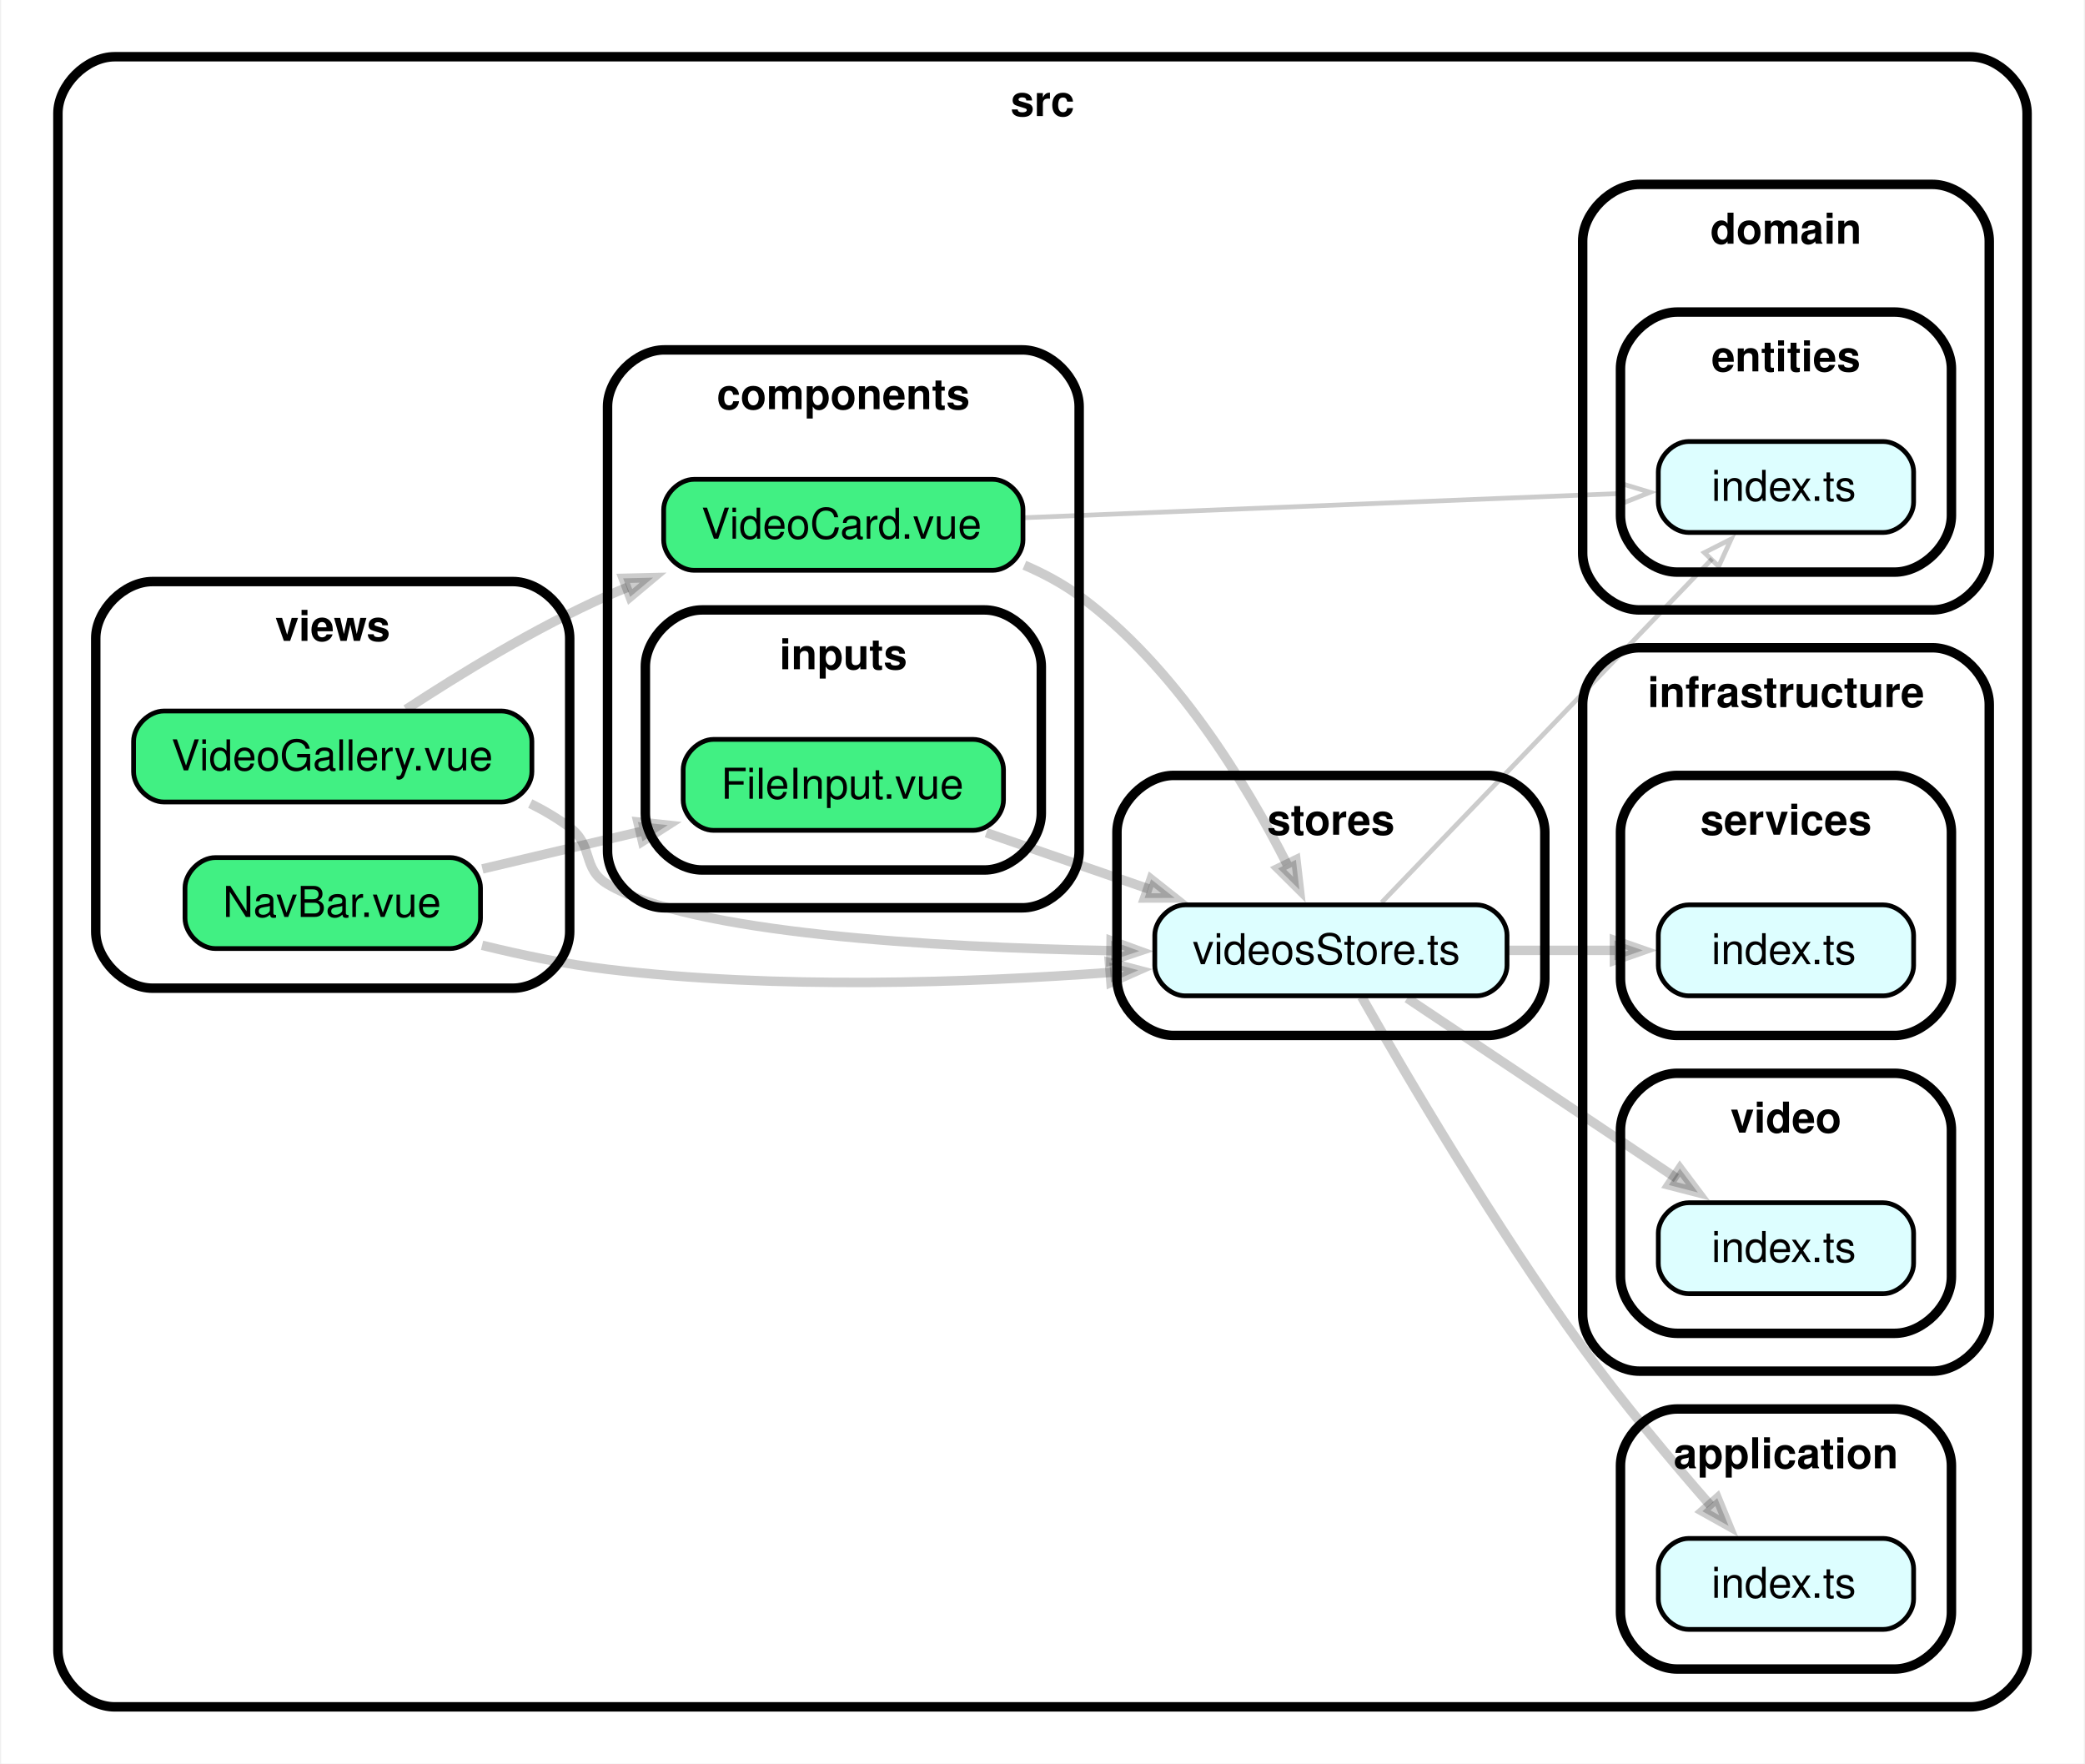
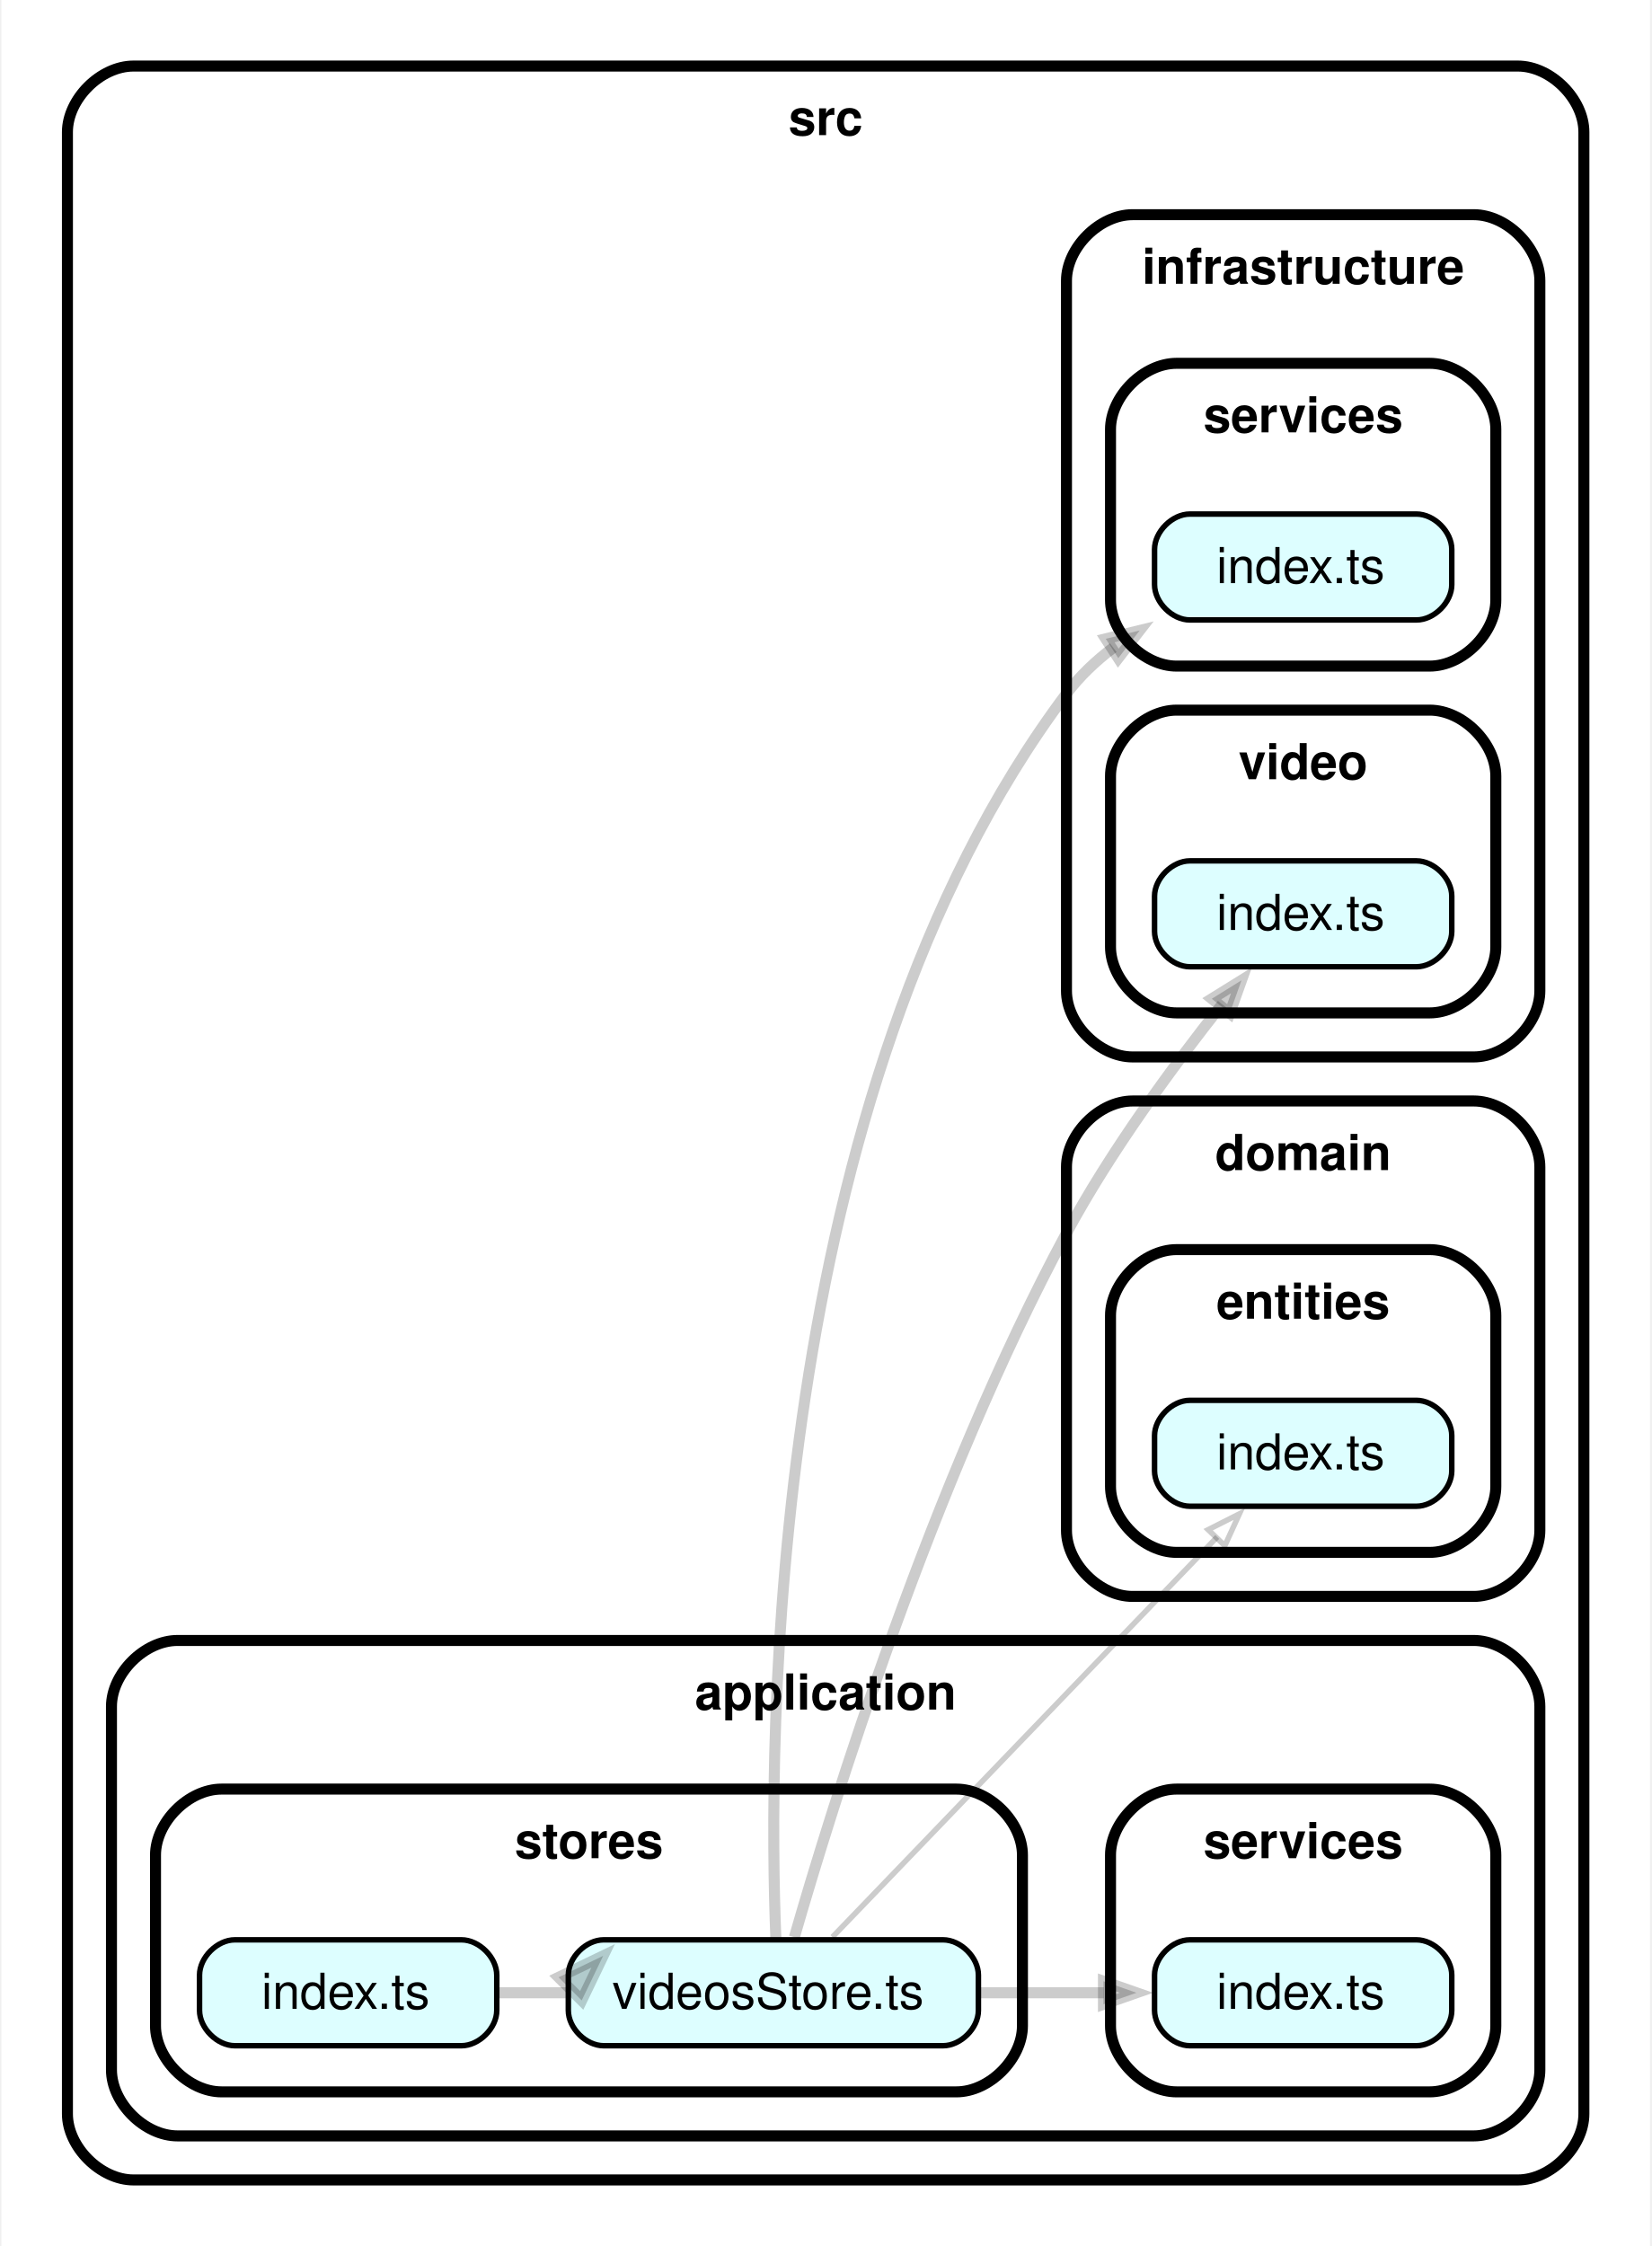
- <svg xmlns="http://www.w3.org/2000/svg" xmlns:xlink="http://www.w3.org/1999/xlink" width="441pt" height="373pt" viewBox="0.00 0.00 440.50 373.00">
-   <g id="graph0" class="graph" transform="scale(1 1) rotate(0) translate(4 369)">
-     <polygon fill="white" stroke="none" points="-4,4 -4,-369 436.5,-369 436.5,4 -4,4" />
+ <svg xmlns="http://www.w3.org/2000/svg" xmlns:xlink="http://www.w3.org/1999/xlink" width="300pt" height="408pt" viewBox="0.00 0.00 299.50 408.00">
+   <g id="graph0" class="graph" transform="scale(1 1) rotate(0) translate(4 404)">
+     <polygon fill="white" stroke="none" points="-4,4 -4,-404 295.5,-404 295.5,4 -4,4" />
    <g id="clust1" class="cluster">
-       <path fill="#ffffff" stroke="black" stroke-width="2" d="M20,-8C20,-8 412.5,-8 412.5,-8 418.5,-8 424.5,-14 424.5,-20 424.5,-20 424.5,-345 424.5,-345 424.5,-351 418.5,-357 412.5,-357 412.5,-357 20,-357 20,-357 14,-357 8,-351 8,-345 8,-345 8,-20 8,-20 8,-14 14,-8 20,-8" />
-       <text text-anchor="middle" x="216.25" y="-344.45" font-family="Helvetica,sans-Serif" font-weight="bold" font-size="9.00">src</text>
+       <path fill="#ffffff" stroke="black" stroke-width="2" d="M20,-8C20,-8 271.5,-8 271.5,-8 277.5,-8 283.5,-14 283.5,-20 283.5,-20 283.5,-380 283.5,-380 283.5,-386 277.5,-392 271.5,-392 271.5,-392 20,-392 20,-392 14,-392 8,-386 8,-380 8,-380 8,-20 8,-20 8,-14 14,-8 20,-8" />
+       <text text-anchor="middle" x="145.75" y="-379.45" font-family="Helvetica,sans-Serif" font-weight="bold" font-size="9.00">src</text>
    </g>
    <g id="clust2" class="cluster">
-       <path fill="#ffffff" stroke="black" stroke-width="2" d="M350.5,-16C350.5,-16 396.5,-16 396.5,-16 402.5,-16 408.5,-22 408.5,-28 408.5,-28 408.5,-59 408.5,-59 408.5,-65 402.5,-71 396.5,-71 396.5,-71 350.5,-71 350.5,-71 344.5,-71 338.5,-65 338.5,-59 338.5,-59 338.5,-28 338.5,-28 338.5,-22 344.5,-16 350.5,-16" />
-       <text text-anchor="middle" x="373.5" y="-58.45" font-family="Helvetica,sans-Serif" font-weight="bold" font-size="9.00">application</text>
+       <path fill="#ffffff" stroke="black" stroke-width="2" d="M28,-16C28,-16 263.5,-16 263.5,-16 269.5,-16 275.5,-22 275.5,-28 275.5,-28 275.5,-94 275.5,-94 275.5,-100 269.5,-106 263.5,-106 263.5,-106 28,-106 28,-106 22,-106 16,-100 16,-94 16,-94 16,-28 16,-28 16,-22 22,-16 28,-16" />
+       <text text-anchor="middle" x="145.75" y="-93.45" font-family="Helvetica,sans-Serif" font-weight="bold" font-size="9.00">application</text>
    </g>
    <g id="clust3" class="cluster">
-       <path fill="#ffffff" stroke="black" stroke-width="2" d="M136.25,-177C136.25,-177 212,-177 212,-177 218,-177 224,-183 224,-189 224,-189 224,-283 224,-283 224,-289 218,-295 212,-295 212,-295 136.25,-295 136.25,-295 130.25,-295 124.25,-289 124.25,-283 124.25,-283 124.25,-189 124.25,-189 124.25,-183 130.25,-177 136.25,-177" />
-       <text text-anchor="middle" x="174.12" y="-282.45" font-family="Helvetica,sans-Serif" font-weight="bold" font-size="9.00">components</text>
+       <path fill="#ffffff" stroke="black" stroke-width="2" d="M209.5,-24C209.5,-24 255.5,-24 255.5,-24 261.5,-24 267.5,-30 267.5,-36 267.5,-36 267.5,-67 267.5,-67 267.5,-73 261.5,-79 255.5,-79 255.5,-79 209.5,-79 209.5,-79 203.5,-79 197.5,-73 197.5,-67 197.5,-67 197.5,-36 197.5,-36 197.5,-30 203.5,-24 209.5,-24" />
+       <text text-anchor="middle" x="232.5" y="-66.45" font-family="Helvetica,sans-Serif" font-weight="bold" font-size="9.00">services</text>
    </g>
    <g id="clust4" class="cluster">
-       <path fill="#ffffff" stroke="black" stroke-width="2" d="M144.25,-185C144.25,-185 204,-185 204,-185 210,-185 216,-191 216,-197 216,-197 216,-228 216,-228 216,-234 210,-240 204,-240 204,-240 144.25,-240 144.25,-240 138.25,-240 132.25,-234 132.25,-228 132.25,-228 132.25,-197 132.25,-197 132.25,-191 138.25,-185 144.25,-185" />
-       <text text-anchor="middle" x="174.12" y="-227.45" font-family="Helvetica,sans-Serif" font-weight="bold" font-size="9.00">inputs</text>
+       <path fill="#ffffff" stroke="black" stroke-width="2" d="M36,-24C36,-24 169.5,-24 169.5,-24 175.5,-24 181.5,-30 181.5,-36 181.5,-36 181.5,-67 181.5,-67 181.5,-73 175.5,-79 169.5,-79 169.5,-79 36,-79 36,-79 30,-79 24,-73 24,-67 24,-67 24,-36 24,-36 24,-30 30,-24 36,-24" />
+       <text text-anchor="middle" x="102.75" y="-66.45" font-family="Helvetica,sans-Serif" font-weight="bold" font-size="9.00">stores</text>
    </g>
    <g id="clust5" class="cluster">
-       <path fill="#ffffff" stroke="black" stroke-width="2" d="M342.5,-240C342.5,-240 404.5,-240 404.5,-240 410.5,-240 416.5,-246 416.5,-252 416.5,-252 416.5,-318 416.5,-318 416.5,-324 410.5,-330 404.5,-330 404.5,-330 342.5,-330 342.5,-330 336.5,-330 330.5,-324 330.5,-318 330.5,-318 330.5,-252 330.5,-252 330.5,-246 336.5,-240 342.5,-240" />
-       <text text-anchor="middle" x="373.5" y="-317.45" font-family="Helvetica,sans-Serif" font-weight="bold" font-size="9.00">domain</text>
+       <path fill="#ffffff" stroke="black" stroke-width="2" d="M201.5,-114C201.5,-114 263.5,-114 263.5,-114 269.5,-114 275.5,-120 275.5,-126 275.5,-126 275.5,-192 275.5,-192 275.5,-198 269.5,-204 263.5,-204 263.5,-204 201.5,-204 201.5,-204 195.5,-204 189.5,-198 189.5,-192 189.5,-192 189.5,-126 189.5,-126 189.5,-120 195.5,-114 201.5,-114" />
+       <text text-anchor="middle" x="232.5" y="-191.45" font-family="Helvetica,sans-Serif" font-weight="bold" font-size="9.00">domain</text>
    </g>
    <g id="clust6" class="cluster">
-       <path fill="#ffffff" stroke="black" stroke-width="2" d="M350.5,-248C350.5,-248 396.5,-248 396.5,-248 402.5,-248 408.5,-254 408.5,-260 408.5,-260 408.5,-291 408.5,-291 408.5,-297 402.5,-303 396.5,-303 396.5,-303 350.5,-303 350.5,-303 344.5,-303 338.5,-297 338.5,-291 338.5,-291 338.5,-260 338.5,-260 338.5,-254 344.5,-248 350.5,-248" />
-       <text text-anchor="middle" x="373.5" y="-290.45" font-family="Helvetica,sans-Serif" font-weight="bold" font-size="9.00">entities</text>
+       <path fill="#ffffff" stroke="black" stroke-width="2" d="M209.5,-122C209.5,-122 255.5,-122 255.5,-122 261.5,-122 267.5,-128 267.5,-134 267.5,-134 267.5,-165 267.5,-165 267.5,-171 261.5,-177 255.5,-177 255.5,-177 209.5,-177 209.5,-177 203.5,-177 197.5,-171 197.5,-165 197.5,-165 197.5,-134 197.5,-134 197.5,-128 203.5,-122 209.5,-122" />
+       <text text-anchor="middle" x="232.5" y="-164.45" font-family="Helvetica,sans-Serif" font-weight="bold" font-size="9.00">entities</text>
    </g>
    <g id="clust7" class="cluster">
-       <path fill="#ffffff" stroke="black" stroke-width="2" d="M342.5,-79C342.5,-79 404.5,-79 404.5,-79 410.5,-79 416.5,-85 416.5,-91 416.5,-91 416.5,-220 416.5,-220 416.5,-226 410.5,-232 404.5,-232 404.5,-232 342.5,-232 342.5,-232 336.5,-232 330.5,-226 330.5,-220 330.5,-220 330.5,-91 330.5,-91 330.5,-85 336.5,-79 342.5,-79" />
-       <text text-anchor="middle" x="373.5" y="-219.45" font-family="Helvetica,sans-Serif" font-weight="bold" font-size="9.00">infrastructure</text>
+       <path fill="#ffffff" stroke="black" stroke-width="2" d="M201.5,-212C201.5,-212 263.5,-212 263.5,-212 269.5,-212 275.5,-218 275.5,-224 275.5,-224 275.5,-353 275.5,-353 275.5,-359 269.5,-365 263.5,-365 263.5,-365 201.5,-365 201.5,-365 195.5,-365 189.5,-359 189.5,-353 189.5,-353 189.5,-224 189.5,-224 189.5,-218 195.5,-212 201.5,-212" />
+       <text text-anchor="middle" x="232.5" y="-352.45" font-family="Helvetica,sans-Serif" font-weight="bold" font-size="9.00">infrastructure</text>
    </g>
    <g id="clust8" class="cluster">
-       <path fill="#ffffff" stroke="black" stroke-width="2" d="M350.5,-150C350.5,-150 396.5,-150 396.5,-150 402.5,-150 408.5,-156 408.5,-162 408.5,-162 408.5,-193 408.5,-193 408.5,-199 402.5,-205 396.5,-205 396.5,-205 350.5,-205 350.5,-205 344.5,-205 338.5,-199 338.5,-193 338.5,-193 338.5,-162 338.5,-162 338.5,-156 344.5,-150 350.5,-150" />
-       <text text-anchor="middle" x="373.5" y="-192.45" font-family="Helvetica,sans-Serif" font-weight="bold" font-size="9.00">services</text>
+       <path fill="#ffffff" stroke="black" stroke-width="2" d="M209.5,-283C209.5,-283 255.5,-283 255.5,-283 261.5,-283 267.5,-289 267.5,-295 267.5,-295 267.5,-326 267.5,-326 267.5,-332 261.5,-338 255.5,-338 255.5,-338 209.5,-338 209.5,-338 203.5,-338 197.5,-332 197.5,-326 197.5,-326 197.5,-295 197.5,-295 197.5,-289 203.5,-283 209.5,-283" />
+       <text text-anchor="middle" x="232.5" y="-325.45" font-family="Helvetica,sans-Serif" font-weight="bold" font-size="9.00">services</text>
    </g>
    <g id="clust9" class="cluster">
-       <path fill="#ffffff" stroke="black" stroke-width="2" d="M350.5,-87C350.5,-87 396.5,-87 396.5,-87 402.5,-87 408.5,-93 408.5,-99 408.5,-99 408.5,-130 408.5,-130 408.5,-136 402.5,-142 396.5,-142 396.5,-142 350.5,-142 350.5,-142 344.5,-142 338.5,-136 338.5,-130 338.5,-130 338.5,-99 338.5,-99 338.5,-93 344.5,-87 350.5,-87" />
-       <text text-anchor="middle" x="373.5" y="-129.45" font-family="Helvetica,sans-Serif" font-weight="bold" font-size="9.00">video</text>
-     </g>
-     <g id="clust10" class="cluster">
-       <path fill="#ffffff" stroke="black" stroke-width="2" d="M244,-150C244,-150 310.5,-150 310.5,-150 316.5,-150 322.5,-156 322.5,-162 322.5,-162 322.5,-193 322.5,-193 322.5,-199 316.5,-205 310.5,-205 310.5,-205 244,-205 244,-205 238,-205 232,-199 232,-193 232,-193 232,-162 232,-162 232,-156 238,-150 244,-150" />
-       <text text-anchor="middle" x="277.25" y="-192.45" font-family="Helvetica,sans-Serif" font-weight="bold" font-size="9.00">stores</text>
-     </g>
-     <g id="clust11" class="cluster">
-       <path fill="#ffffff" stroke="black" stroke-width="2" d="M28,-160C28,-160 104.25,-160 104.25,-160 110.25,-160 116.25,-166 116.25,-172 116.25,-172 116.25,-234 116.25,-234 116.25,-240 110.25,-246 104.25,-246 104.25,-246 28,-246 28,-246 22,-246 16,-240 16,-234 16,-234 16,-172 16,-172 16,-166 22,-160 28,-160" />
-       <text text-anchor="middle" x="66.12" y="-233.45" font-family="Helvetica,sans-Serif" font-weight="bold" font-size="9.00">views</text>
+       <path fill="#ffffff" stroke="black" stroke-width="2" d="M209.5,-220C209.5,-220 255.5,-220 255.5,-220 261.5,-220 267.5,-226 267.5,-232 267.5,-232 267.5,-263 267.5,-263 267.5,-269 261.5,-275 255.5,-275 255.5,-275 209.5,-275 209.5,-275 203.5,-275 197.5,-269 197.5,-263 197.5,-263 197.5,-232 197.5,-232 197.5,-226 203.5,-220 209.5,-220" />
+       <text text-anchor="middle" x="232.5" y="-262.45" font-family="Helvetica,sans-Serif" font-weight="bold" font-size="9.00">video</text>
    </g>
    <g id="node1" class="node">
      <g id="a_node1">
-         <a xlink:href="src/application/index.ts" xlink:title="index.ts">
-           <path fill="#ddfeff" stroke="black" d="M394.08,-43.62C394.08,-43.62 352.92,-43.62 352.92,-43.62 349.71,-43.62 346.5,-40.42 346.5,-37.21 346.5,-37.21 346.5,-30.79 346.5,-30.79 346.5,-27.58 349.71,-24.38 352.92,-24.38 352.92,-24.38 394.08,-24.38 394.08,-24.38 397.29,-24.38 400.5,-27.58 400.5,-30.79 400.5,-30.79 400.5,-37.21 400.5,-37.21 400.5,-40.42 397.29,-43.62 394.08,-43.62" />
-           <text text-anchor="start" x="357.75" y="-31.07" font-family="Helvetica,sans-Serif" font-size="9.00">index.ts</text>
+         <a xlink:href="src/application/services/index.ts" xlink:title="index.ts">
+           <path fill="#ddfeff" stroke="black" d="M253.08,-51.62C253.08,-51.62 211.92,-51.62 211.92,-51.62 208.71,-51.62 205.5,-48.42 205.5,-45.21 205.5,-45.21 205.5,-38.79 205.5,-38.79 205.5,-35.58 208.71,-32.38 211.92,-32.38 211.92,-32.38 253.08,-32.38 253.08,-32.38 256.29,-32.38 259.5,-35.58 259.5,-38.79 259.5,-38.79 259.5,-45.21 259.5,-45.21 259.5,-48.42 256.29,-51.62 253.08,-51.62" />
+           <text text-anchor="start" x="216.75" y="-39.08" font-family="Helvetica,sans-Serif" font-size="9.00">index.ts</text>
        </a>
      </g>
    </g>
    <g id="node2" class="node">
      <g id="a_node2">
-         <a xlink:href="src/components/VideoCard.vue" xlink:title="VideoCard.vue">
-           <path fill="#41f083" stroke="black" d="M205.71,-267.62C205.71,-267.62 142.54,-267.62 142.54,-267.62 139.33,-267.62 136.12,-264.42 136.12,-261.21 136.12,-261.21 136.12,-254.79 136.12,-254.79 136.12,-251.58 139.33,-248.38 142.54,-248.38 142.54,-248.38 205.71,-248.38 205.71,-248.38 208.92,-248.38 212.12,-251.58 212.12,-254.79 212.12,-254.79 212.12,-261.21 212.12,-261.21 212.12,-264.42 208.92,-267.62 205.71,-267.62" />
-           <text text-anchor="start" x="144.12" y="-255.07" font-family="Helvetica,sans-Serif" font-size="9.00">VideoCard.vue</text>
+         <a xlink:href="src/application/stores/index.ts" xlink:title="index.ts">
+           <path fill="#ddfeff" stroke="black" d="M79.58,-51.62C79.58,-51.62 38.42,-51.62 38.42,-51.62 35.21,-51.62 32,-48.42 32,-45.21 32,-45.21 32,-38.79 32,-38.79 32,-35.58 35.21,-32.38 38.42,-32.38 38.42,-32.38 79.58,-32.38 79.58,-32.38 82.79,-32.38 86,-35.58 86,-38.79 86,-38.79 86,-45.21 86,-45.21 86,-48.42 82.79,-51.62 79.58,-51.62" />
+           <text text-anchor="start" x="43.25" y="-39.08" font-family="Helvetica,sans-Serif" font-size="9.00">index.ts</text>
        </a>
      </g>
    </g>
    <g id="node3" class="node">
      <g id="a_node3">
-         <a xlink:href="src/stores/videosStore.ts" xlink:title="videosStore.ts">
-           <path fill="#ddfeff" stroke="black" d="M308.08,-177.62C308.08,-177.62 246.42,-177.62 246.42,-177.62 243.21,-177.62 240,-174.42 240,-171.21 240,-171.21 240,-164.79 240,-164.79 240,-161.58 243.21,-158.38 246.42,-158.38 246.42,-158.38 308.08,-158.38 308.08,-158.38 311.29,-158.38 314.5,-161.58 314.5,-164.79 314.5,-164.79 314.5,-171.21 314.5,-171.21 314.5,-174.42 311.29,-177.62 308.08,-177.62" />
-           <text text-anchor="start" x="248" y="-165.07" font-family="Helvetica,sans-Serif" font-size="9.00">videosStore.ts</text>
+         <a xlink:href="src/application/stores/videosStore.ts" xlink:title="videosStore.ts">
+           <path fill="#ddfeff" stroke="black" d="M167.08,-51.62C167.08,-51.62 105.42,-51.62 105.42,-51.62 102.21,-51.62 99,-48.42 99,-45.21 99,-45.21 99,-38.79 99,-38.79 99,-35.58 102.21,-32.38 105.42,-32.38 105.42,-32.38 167.08,-32.38 167.08,-32.38 170.29,-32.38 173.5,-35.58 173.5,-38.79 173.5,-38.79 173.5,-45.21 173.5,-45.21 173.5,-48.42 170.29,-51.62 167.08,-51.62" />
+           <text text-anchor="start" x="107" y="-39.08" font-family="Helvetica,sans-Serif" font-size="9.00">videosStore.ts</text>
        </a>
      </g>
    </g>
    <g id="edge1" class="edge">
-       <path fill="none" stroke="#000000" stroke-width="2" stroke-opacity="0.2" d="M212.42,-249.46C216.53,-247.69 220.49,-245.56 224,-243 244.2,-228.27 259.33,-203.27 267.97,-186.21" />
-       <polygon fill="#000000" fill-opacity="0.2" stroke="#000000" stroke-width="2" stroke-opacity="0.2" points="269.85,-187.15 270.58,-180.84 266.07,-185.32 269.85,-187.15" />
+       <path fill="none" stroke="#000000" stroke-width="2" stroke-opacity="0.2" d="M86.32,-42C90.3,-42 94.47,-42 98.63,-42" />
+       <polygon fill="#000000" fill-opacity="0.2" stroke="#000000" stroke-width="2" stroke-opacity="0.2" points="101.43,-40.61 105.33,-48.71 97.23,-44.81 101.43,-40.61" />
+     </g>
+     <g id="edge2" class="edge">
+       <path fill="none" stroke="#000000" stroke-width="2" stroke-opacity="0.2" d="M173.96,-42C181.3,-42 189,-42 196.29,-42" />
+       <polygon fill="#000000" fill-opacity="0.2" stroke="#000000" stroke-width="2" stroke-opacity="0.2" points="196.22,-44.1 202.22,-42 196.22,-39.9 196.22,-44.1" />
    </g>
    <g id="node4" class="node">
      <g id="a_node4">
        <a xlink:href="src/domain/entities/index.ts" xlink:title="index.ts">
-           <path fill="#ddfeff" stroke="black" d="M394.08,-275.62C394.08,-275.62 352.92,-275.62 352.92,-275.62 349.71,-275.62 346.5,-272.42 346.5,-269.21 346.5,-269.21 346.5,-262.79 346.5,-262.79 346.5,-259.58 349.71,-256.38 352.92,-256.38 352.92,-256.38 394.08,-256.38 394.08,-256.38 397.29,-256.38 400.5,-259.58 400.5,-262.79 400.5,-262.79 400.5,-269.21 400.5,-269.21 400.5,-272.42 397.29,-275.62 394.08,-275.62" />
-           <text text-anchor="start" x="357.75" y="-263.07" font-family="Helvetica,sans-Serif" font-size="9.00">index.ts</text>
-         </a>
-       </g>
-     </g>
-     <g id="edge2" class="edge">
-       <path fill="none" stroke="#000000" stroke-opacity="0.2" d="M212.25,-259.5C248.74,-260.98 303.92,-263.22 339.08,-264.65" />
-       <polygon fill="none" stroke="#000000" stroke-opacity="0.2" points="338.67,-266.73 344.75,-264.88 338.84,-262.53 338.67,-266.73" />
-     </g>
-     <g id="edge4" class="edge">
-       <path fill="none" stroke="#000000" stroke-width="2" stroke-opacity="0.2" d="M283.77,-158.14C292.87,-142.13 311.84,-109.72 330.5,-84 338.88,-72.45 349.18,-60.16 357.48,-50.66" />
-       <polygon fill="#000000" fill-opacity="0.2" stroke="#000000" stroke-width="2" stroke-opacity="0.2" points="358.96,-52.15 361.37,-46.27 355.82,-49.37 358.96,-52.15" />
-     </g>
-     <g id="edge5" class="edge">
-       <path fill="none" stroke="#000000" stroke-opacity="0.2" d="M287.98,-178.12C304.58,-195.37 338.44,-230.58 357.88,-250.8" />
-       <polygon fill="none" stroke="#000000" stroke-opacity="0.2" points="356.24,-252.12 361.91,-254.99 359.27,-249.21 356.24,-252.12" />
-     </g>
-     <g id="node6" class="node">
-       <g id="a_node6">
-         <a xlink:href="src/infrastructure/services/index.ts" xlink:title="index.ts">
-           <path fill="#ddfeff" stroke="black" d="M394.08,-177.62C394.08,-177.62 352.92,-177.62 352.92,-177.62 349.71,-177.62 346.5,-174.42 346.5,-171.21 346.5,-171.21 346.5,-164.79 346.5,-164.79 346.5,-161.58 349.71,-158.38 352.92,-158.38 352.92,-158.38 394.08,-158.38 394.08,-158.38 397.29,-158.38 400.5,-161.58 400.5,-164.79 400.5,-164.79 400.5,-171.21 400.5,-171.21 400.5,-174.42 397.29,-177.62 394.08,-177.62" />
-           <text text-anchor="start" x="357.75" y="-165.07" font-family="Helvetica,sans-Serif" font-size="9.00">index.ts</text>
-         </a>
-       </g>
-     </g>
-     <g id="edge6" class="edge">
-       <path fill="none" stroke="#000000" stroke-width="2" stroke-opacity="0.2" d="M314.96,-168C322.3,-168 330,-168 337.29,-168" />
-       <polygon fill="#000000" fill-opacity="0.2" stroke="#000000" stroke-width="2" stroke-opacity="0.2" points="337.22,-170.1 343.22,-168 337.22,-165.9 337.22,-170.1" />
-     </g>
-     <g id="node7" class="node">
-       <g id="a_node7">
-         <a xlink:href="src/infrastructure/video/index.ts" xlink:title="index.ts">
-           <path fill="#ddfeff" stroke="black" d="M394.08,-114.62C394.08,-114.62 352.92,-114.62 352.92,-114.62 349.71,-114.62 346.5,-111.42 346.5,-108.21 346.5,-108.21 346.5,-101.79 346.5,-101.79 346.5,-98.58 349.71,-95.38 352.92,-95.38 352.92,-95.38 394.08,-95.38 394.08,-95.38 397.29,-95.38 400.5,-98.58 400.5,-101.79 400.5,-101.79 400.5,-108.21 400.5,-108.21 400.5,-111.42 397.29,-114.62 394.08,-114.62" />
-           <text text-anchor="start" x="357.75" y="-102.08" font-family="Helvetica,sans-Serif" font-size="9.00">index.ts</text>
-         </a>
-       </g>
-     </g>
-     <g id="edge7" class="edge">
-       <path fill="none" stroke="#000000" stroke-width="2" stroke-opacity="0.2" d="M293.39,-157.88C308.78,-147.59 332.79,-131.54 350.32,-119.83" />
-       <polygon fill="#000000" fill-opacity="0.2" stroke="#000000" stroke-width="2" stroke-opacity="0.2" points="351.06,-121.86 354.88,-116.78 348.72,-118.37 351.06,-121.86" />
-     </g>
-     <g id="node5" class="node">
-       <g id="a_node5">
-         <a xlink:href="src/components/inputs/FileInput.vue" xlink:title="FileInput.vue">
-           <path fill="#41f083" stroke="black" d="M201.58,-212.62C201.58,-212.62 146.67,-212.62 146.67,-212.62 143.46,-212.62 140.25,-209.42 140.25,-206.21 140.25,-206.21 140.25,-199.79 140.25,-199.79 140.25,-196.58 143.46,-193.38 146.67,-193.38 146.67,-193.38 201.58,-193.38 201.58,-193.38 204.79,-193.38 208,-196.58 208,-199.79 208,-199.79 208,-206.21 208,-206.21 208,-209.42 204.79,-212.62 201.58,-212.62" />
-           <text text-anchor="start" x="148.25" y="-200.07" font-family="Helvetica,sans-Serif" font-size="9.00">FileInput.vue</text>
+           <path fill="#ddfeff" stroke="black" d="M253.08,-149.62C253.08,-149.62 211.92,-149.62 211.92,-149.62 208.71,-149.62 205.5,-146.42 205.5,-143.21 205.5,-143.21 205.5,-136.79 205.5,-136.79 205.5,-133.58 208.71,-130.38 211.92,-130.38 211.92,-130.38 253.08,-130.38 253.08,-130.38 256.29,-130.38 259.5,-133.58 259.5,-136.79 259.5,-136.79 259.5,-143.21 259.5,-143.21 259.5,-146.42 256.29,-149.62 253.08,-149.62" />
+           <text text-anchor="start" x="216.75" y="-137.07" font-family="Helvetica,sans-Serif" font-size="9.00">index.ts</text>
        </a>
      </g>
    </g>
    <g id="edge3" class="edge">
-       <path fill="none" stroke="#000000" stroke-width="2" stroke-opacity="0.2" d="M204.37,-192.88C215.07,-189.18 227.31,-184.94 238.63,-181.02" />
-       <polygon fill="#000000" fill-opacity="0.2" stroke="#000000" stroke-width="2" stroke-opacity="0.2" points="239.22,-183.04 244.21,-179.09 237.85,-179.07 239.22,-183.04" />
+       <path fill="none" stroke="#000000" stroke-opacity="0.2" d="M146.98,-52.12C163.58,-69.37 197.44,-104.58 216.88,-124.8" />
+       <polygon fill="none" stroke="#000000" stroke-opacity="0.2" points="215.24,-126.12 220.91,-128.99 218.27,-123.21 215.24,-126.12" />
    </g>
-     <g id="node8" class="node">
-       <g id="a_node8">
-         <a xlink:href="src/views/NavBar.vue" xlink:title="NavBar.vue">
-           <path fill="#41f083" stroke="black" d="M90.96,-187.62C90.96,-187.62 41.29,-187.62 41.29,-187.62 38.08,-187.62 34.88,-184.42 34.88,-181.21 34.88,-181.21 34.88,-174.79 34.88,-174.79 34.88,-171.58 38.08,-168.38 41.29,-168.38 41.29,-168.38 90.96,-168.38 90.96,-168.38 94.17,-168.38 97.38,-171.58 97.38,-174.79 97.38,-174.79 97.38,-181.21 97.38,-181.21 97.38,-184.42 94.17,-187.62 90.96,-187.62" />
-           <text text-anchor="start" x="42.88" y="-175.07" font-family="Helvetica,sans-Serif" font-size="9.00">NavBar.vue</text>
+     <g id="node5" class="node">
+       <g id="a_node5">
+         <a xlink:href="src/infrastructure/services/index.ts" xlink:title="index.ts">
+           <path fill="#ddfeff" stroke="black" d="M253.08,-310.62C253.08,-310.62 211.92,-310.62 211.92,-310.62 208.71,-310.62 205.5,-307.42 205.5,-304.21 205.5,-304.21 205.5,-297.79 205.5,-297.79 205.5,-294.58 208.71,-291.38 211.92,-291.38 211.92,-291.38 253.08,-291.38 253.08,-291.38 256.29,-291.38 259.5,-294.58 259.5,-297.79 259.5,-297.79 259.5,-304.21 259.5,-304.21 259.5,-307.42 256.29,-310.62 253.08,-310.62" />
+           <text text-anchor="start" x="216.75" y="-298.07" font-family="Helvetica,sans-Serif" font-size="9.00">index.ts</text>
        </a>
      </g>
    </g>
-     <g id="edge9" class="edge">
-       <path fill="none" stroke="#000000" stroke-width="2" stroke-opacity="0.2" d="M97.71,-169.07C106.22,-166.98 115.53,-165.05 124.25,-164 159.91,-159.69 200.6,-161.1 230.91,-163.35" />
-       <polygon fill="#000000" fill-opacity="0.2" stroke="#000000" stroke-width="2" stroke-opacity="0.2" points="230.4,-165.42 236.54,-163.8 230.73,-161.23 230.4,-165.42" />
+     <g id="edge4" class="edge">
+       <path fill="none" stroke="#000000" stroke-width="2" stroke-opacity="0.2" d="M136.71,-51.69C135.3,-86.24 134.84,-205.17 189.5,-278 191.87,-281.15 194.8,-283.93 198,-286.35" />
+       <polygon fill="#000000" fill-opacity="0.2" stroke="#000000" stroke-width="2" stroke-opacity="0.2" points="196.63,-287.96 202.8,-289.47 198.91,-284.44 196.63,-287.96" />
    </g>
-     <g id="edge8" class="edge">
-       <path fill="none" stroke="#000000" stroke-width="2" stroke-opacity="0.2" d="M97.78,-185.23C108.21,-187.69 120.04,-190.48 131.19,-193.11" />
-       <polygon fill="#000000" fill-opacity="0.2" stroke="#000000" stroke-width="2" stroke-opacity="0.2" points="130.67,-195.15 136.99,-194.48 131.64,-191.06 130.67,-195.15" />
-     </g>
-     <g id="node9" class="node">
-       <g id="a_node9">
-         <a xlink:href="src/views/VideoGallery.vue" xlink:title="VideoGallery.vue">
-           <path fill="#41f083" stroke="black" d="M101.83,-218.62C101.83,-218.62 30.42,-218.62 30.42,-218.62 27.21,-218.62 24,-215.42 24,-212.21 24,-212.21 24,-205.79 24,-205.79 24,-202.58 27.21,-199.38 30.42,-199.38 30.42,-199.38 101.83,-199.38 101.83,-199.38 105.04,-199.38 108.25,-202.58 108.25,-205.79 108.25,-205.79 108.25,-212.21 108.25,-212.21 108.25,-215.42 105.04,-218.62 101.83,-218.62" />
-           <text text-anchor="start" x="32" y="-206.07" font-family="Helvetica,sans-Serif" font-size="9.00">VideoGallery.vue</text>
+     <g id="node6" class="node">
+       <g id="a_node6">
+         <a xlink:href="src/infrastructure/video/index.ts" xlink:title="index.ts">
+           <path fill="#ddfeff" stroke="black" d="M253.08,-247.62C253.08,-247.62 211.92,-247.62 211.92,-247.62 208.71,-247.62 205.5,-244.42 205.5,-241.21 205.5,-241.21 205.5,-234.79 205.5,-234.79 205.5,-231.58 208.71,-228.38 211.92,-228.38 211.92,-228.38 253.08,-228.38 253.08,-228.38 256.29,-228.38 259.5,-231.58 259.5,-234.79 259.5,-234.79 259.5,-241.21 259.5,-241.21 259.5,-244.42 256.29,-247.62 253.08,-247.62" />
+           <text text-anchor="start" x="216.75" y="-235.07" font-family="Helvetica,sans-Serif" font-size="9.00">index.ts</text>
        </a>
      </g>
    </g>
-     <g id="edge10" class="edge">
-       <path fill="none" stroke="#000000" stroke-width="2" stroke-opacity="0.2" d="M81.64,-218.96C92.88,-226.35 109.06,-236.26 124.25,-243 125.62,-243.61 127.02,-244.2 128.44,-244.77" />
-       <polygon fill="#000000" fill-opacity="0.2" stroke="#000000" stroke-width="2" stroke-opacity="0.2" points="127.55,-246.68 133.9,-246.83 129.03,-242.75 127.55,-246.68" />
-     </g>
-     <g id="edge11" class="edge">
-       <path fill="none" stroke="#000000" stroke-width="2" stroke-opacity="0.2" d="M107.9,-199.05C110.85,-197.59 113.67,-195.92 116.25,-194 121.39,-190.17 118.74,-185.28 124.25,-182 141.69,-171.61 192.7,-168.64 230.85,-167.93" />
-       <polygon fill="#000000" fill-opacity="0.2" stroke="#000000" stroke-width="2" stroke-opacity="0.2" points="230.76,-170.03 236.73,-167.85 230.7,-165.84 230.76,-170.03" />
+     <g id="edge5" class="edge">
+       <path fill="none" stroke="#000000" stroke-width="2" stroke-opacity="0.2" d="M140.07,-52.1C146.79,-75.45 165.07,-134.67 189.5,-180 197.53,-194.9 208.9,-210.36 217.79,-221.57" />
+       <polygon fill="#000000" fill-opacity="0.2" stroke="#000000" stroke-width="2" stroke-opacity="0.2" points="215.9,-222.57 221.3,-225.92 219.16,-219.93 215.9,-222.57" />
    </g>
  </g>
</svg>
